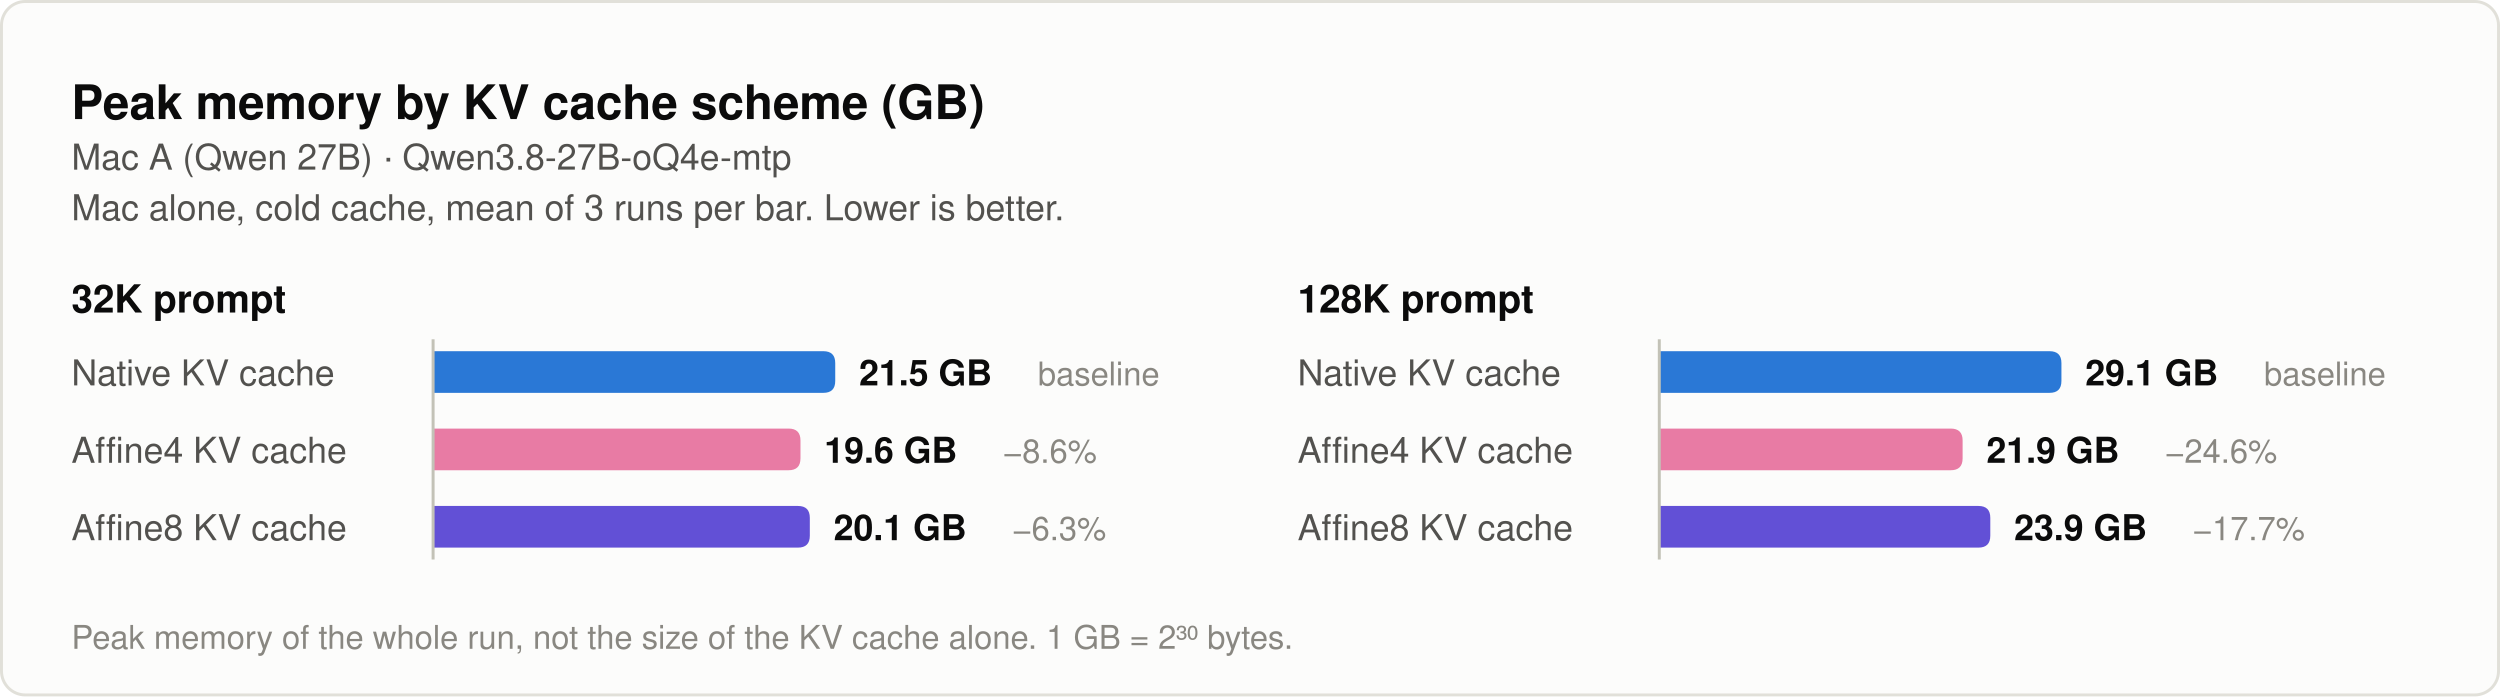
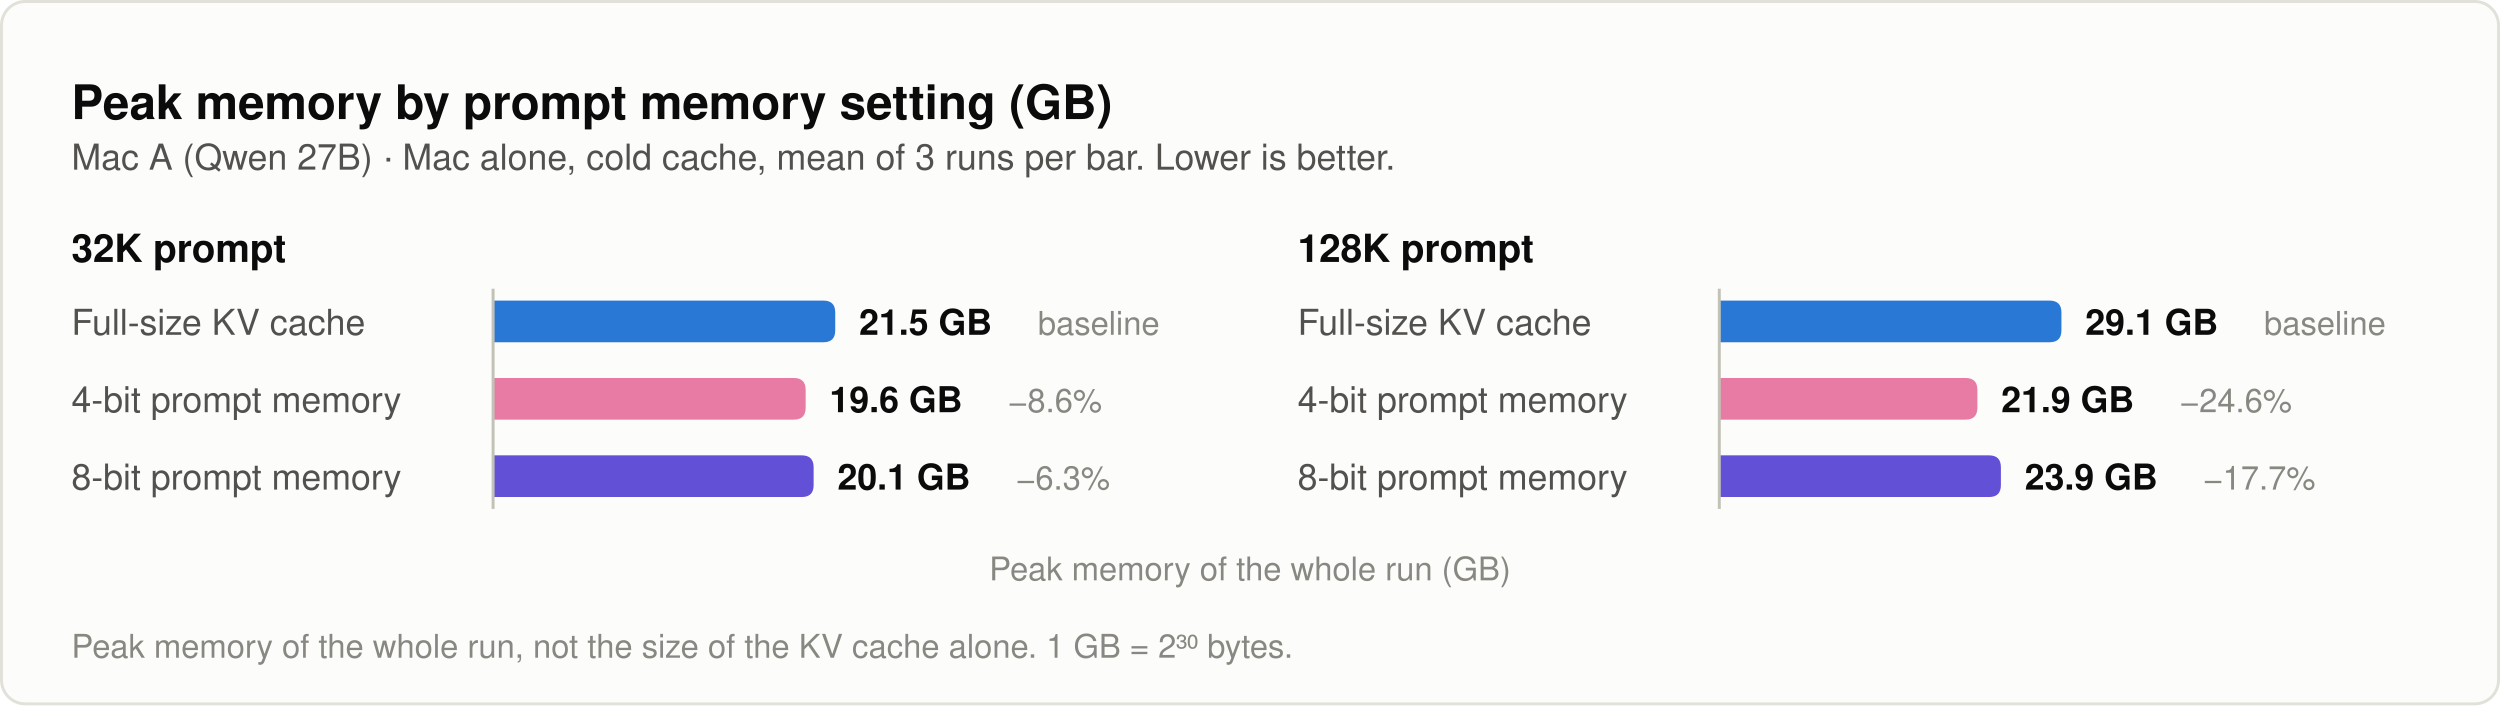
- <svg xmlns="http://www.w3.org/2000/svg" width="840" height="234" viewBox="0 0 840 234" role="img" aria-label="Peak memory by KV cache scheme (GB) Mac A (Qwen 27B) · Qwen3.8-27B-oQ4e-mtp Mac alone, cold cache, mean of 3 runs per bar. Lower is better." font-family="system-ui, -apple-system, 'Segoe UI', Helvetica, Arial, sans-serif">
-   <rect x="0.5" y="0.5" width="839" height="233" fill="#fcfcfb" rx="8" stroke="#e1e0d9" stroke-width="1" />
-   <text x="24" y="40" font-size="16" fill="#0b0b0b" font-weight="600">Peak memory by KV cache scheme (GB)</text>
-   <text x="24" y="57" font-size="12" fill="#52514e">Mac A (Qwen 27B) · Qwen3.8-27B-oQ4e-mtp</text>
-   <text x="24" y="74" font-size="12" fill="#52514e">Mac alone, cold cache, mean of 3 runs per bar. Lower is better.</text>
-   <text x="24" y="105" font-size="13" fill="#0b0b0b" font-weight="600">32K prompt</text>
-   <text x="24" y="129.5" font-size="12" fill="#52514e">Native KV cache</text>
-   <path d="M145.52,118 H276.64 Q280.64,118 280.64,122 V128 Q280.64,132 276.64,132 H145.52 Z" fill="#2a78d6" />
-   <text x="288.64" y="129.5" font-size="12" fill="#0b0b0b" font-weight="600">21.5 GB</text>
-   <text x="348.72" y="129.5" font-size="11" fill="#898781">baseline</text>
-   <text x="24" y="155.5" font-size="12" fill="#52514e">Affine4 KV cache</text>
-   <path d="M145.52,144 H264.96 Q268.96,144 268.96,148 V154 Q268.96,158 264.96,158 H145.52 Z" fill="#e87ba4" />
-   <text x="276.96" y="155.5" font-size="12" fill="#0b0b0b" font-weight="600">19.6 GB</text>
-   <text x="337.04" y="155.5" font-size="11" fill="#898781">−8.6%</text>
-   <text x="24" y="181.5" font-size="12" fill="#52514e">Affine8 KV cache</text>
-   <path d="M145.52,170 H268.1 Q272.1,170 272.1,174 V180 Q272.1,184 268.1,184 H145.52 Z" fill="#6250d6" />
-   <text x="280.1" y="181.5" font-size="12" fill="#0b0b0b" font-weight="600">20.1 GB</text>
-   <text x="340.18" y="181.5" font-size="11" fill="#898781">−6.3%</text>
-   <line x1="145.52" y1="114" x2="145.52" y2="188" stroke="#c3c2b7" stroke-width="1" />
-   <text x="436" y="105" font-size="13" fill="#0b0b0b" font-weight="600">128K prompt</text>
-   <text x="436" y="129.5" font-size="12" fill="#52514e">Native KV cache</text>
-   <path d="M557.52,118 H688.64 Q692.64,118 692.64,122 V128 Q692.64,132 688.64,132 H557.52 Z" fill="#2a78d6" />
-   <text x="700.64" y="129.5" font-size="12" fill="#0b0b0b" font-weight="600">29.1 GB</text>
-   <text x="760.72" y="129.5" font-size="11" fill="#898781">baseline</text>
-   <text x="436" y="155.5" font-size="12" fill="#52514e">Affine4 KV cache</text>
-   <path d="M557.52,144 H655.44 Q659.44,144 659.44,148 V154 Q659.44,158 655.44,158 H557.52 Z" fill="#e87ba4" />
-   <text x="667.44" y="155.5" font-size="12" fill="#0b0b0b" font-weight="600">21.9 GB</text>
-   <text x="727.52" y="155.5" font-size="11" fill="#898781">−24.6%</text>
-   <text x="436" y="181.5" font-size="12" fill="#52514e">Affine8 KV cache</text>
-   <path d="M557.52,170 H664.74 Q668.74,170 668.74,174 V180 Q668.74,184 664.74,184 H557.52 Z" fill="#6250d6" />
-   <text x="676.74" y="181.5" font-size="12" fill="#0b0b0b" font-weight="600">23.9 GB</text>
-   <text x="736.82" y="181.5" font-size="11" fill="#898781">−17.7%</text>
-   <line x1="557.52" y1="114" x2="557.52" y2="188" stroke="#c3c2b7" stroke-width="1" />
-   <text x="24" y="218" font-size="11" fill="#898781">Peak memory of the whole run, not the size of the KV cache alone. 1 GB = 2³⁰ bytes.</text>
+ <svg xmlns="http://www.w3.org/2000/svg" width="840" height="237" viewBox="0 0 840 237" role="img" aria-label="Peak memory by prompt memory setting (GB) Mac A (Qwen 27B) · Mac alone, cold cache, mean of 3 runs per bar. Lower is better." font-family="system-ui, -apple-system, 'Segoe UI', Helvetica, Arial, sans-serif">
+   <rect x="0.5" y="0.5" width="839" height="236" fill="#fcfcfb" rx="8" stroke="#e1e0d9" stroke-width="1" />
+   <text x="24" y="40" font-size="16" fill="#0b0b0b" font-weight="600">Peak memory by prompt memory setting (GB)</text>
+   <text x="24" y="57" font-size="12" fill="#52514e">Mac A (Qwen 27B) · Mac alone, cold cache, mean of 3 runs per bar. Lower is better.</text>
+   <text x="24" y="88" font-size="13" fill="#0b0b0b" font-weight="600">32K prompt</text>
+   <text x="24" y="112.5" font-size="12" fill="#52514e">Full-size KV cache</text>
+   <path d="M165.68,101 H276.64 Q280.64,101 280.64,105 V111 Q280.64,115 276.64,115 H165.68 Z" fill="#2a78d6" />
+   <text x="288.64" y="112.5" font-size="12" fill="#0b0b0b" font-weight="600">21.5 GB</text>
+   <text x="348.72" y="112.5" font-size="11" fill="#898781">baseline</text>
+   <text x="24" y="138.5" font-size="12" fill="#52514e">4-bit prompt memory</text>
+   <path d="M165.68,127 H266.7 Q270.7,127 270.7,131 V137 Q270.7,141 266.7,141 H165.68 Z" fill="#e87ba4" />
+   <text x="278.7" y="138.5" font-size="12" fill="#0b0b0b" font-weight="600">19.6 GB</text>
+   <text x="338.78" y="138.5" font-size="11" fill="#898781">−8.6%</text>
+   <text x="24" y="164.5" font-size="12" fill="#52514e">8-bit prompt memory</text>
+   <path d="M165.68,153 H269.38 Q273.38,153 273.38,157 V163 Q273.38,167 269.38,167 H165.68 Z" fill="#6250d6" />
+   <text x="281.38" y="164.5" font-size="12" fill="#0b0b0b" font-weight="600">20.1 GB</text>
+   <text x="341.46" y="164.5" font-size="11" fill="#898781">−6.3%</text>
+   <line x1="165.68" y1="97" x2="165.68" y2="171" stroke="#c3c2b7" stroke-width="1" />
+   <text x="436" y="88" font-size="13" fill="#0b0b0b" font-weight="600">128K prompt</text>
+   <text x="436" y="112.5" font-size="12" fill="#52514e">Full-size KV cache</text>
+   <path d="M577.68,101 H688.64 Q692.64,101 692.64,105 V111 Q692.64,115 688.64,115 H577.68 Z" fill="#2a78d6" />
+   <text x="700.64" y="112.5" font-size="12" fill="#0b0b0b" font-weight="600">29.1 GB</text>
+   <text x="760.72" y="112.5" font-size="11" fill="#898781">baseline</text>
+   <text x="436" y="138.5" font-size="12" fill="#52514e">4-bit prompt memory</text>
+   <path d="M577.68,127 H660.4 Q664.4,127 664.4,131 V137 Q664.4,141 660.4,141 H577.68 Z" fill="#e87ba4" />
+   <text x="672.4" y="138.5" font-size="12" fill="#0b0b0b" font-weight="600">21.9 GB</text>
+   <text x="732.48" y="138.5" font-size="11" fill="#898781">−24.6%</text>
+   <text x="436" y="164.5" font-size="12" fill="#52514e">8-bit prompt memory</text>
+   <path d="M577.68,153 H668.3 Q672.3,153 672.3,157 V163 Q672.3,167 668.3,167 H577.68 Z" fill="#6250d6" />
+   <text x="680.3" y="164.5" font-size="12" fill="#0b0b0b" font-weight="600">23.9 GB</text>
+   <text x="740.38" y="164.5" font-size="11" fill="#898781">−17.7%</text>
+   <line x1="577.68" y1="97" x2="577.68" y2="171" stroke="#c3c2b7" stroke-width="1" />
+   <text x="420" y="195" font-size="11" fill="#898781" text-anchor="middle">Peak memory of the whole run (GB)</text>
+   <text x="24" y="221" font-size="11" fill="#898781">Peak memory of the whole run, not the size of the KV cache alone. 1 GB = 2³⁰ bytes.</text>
</svg>
